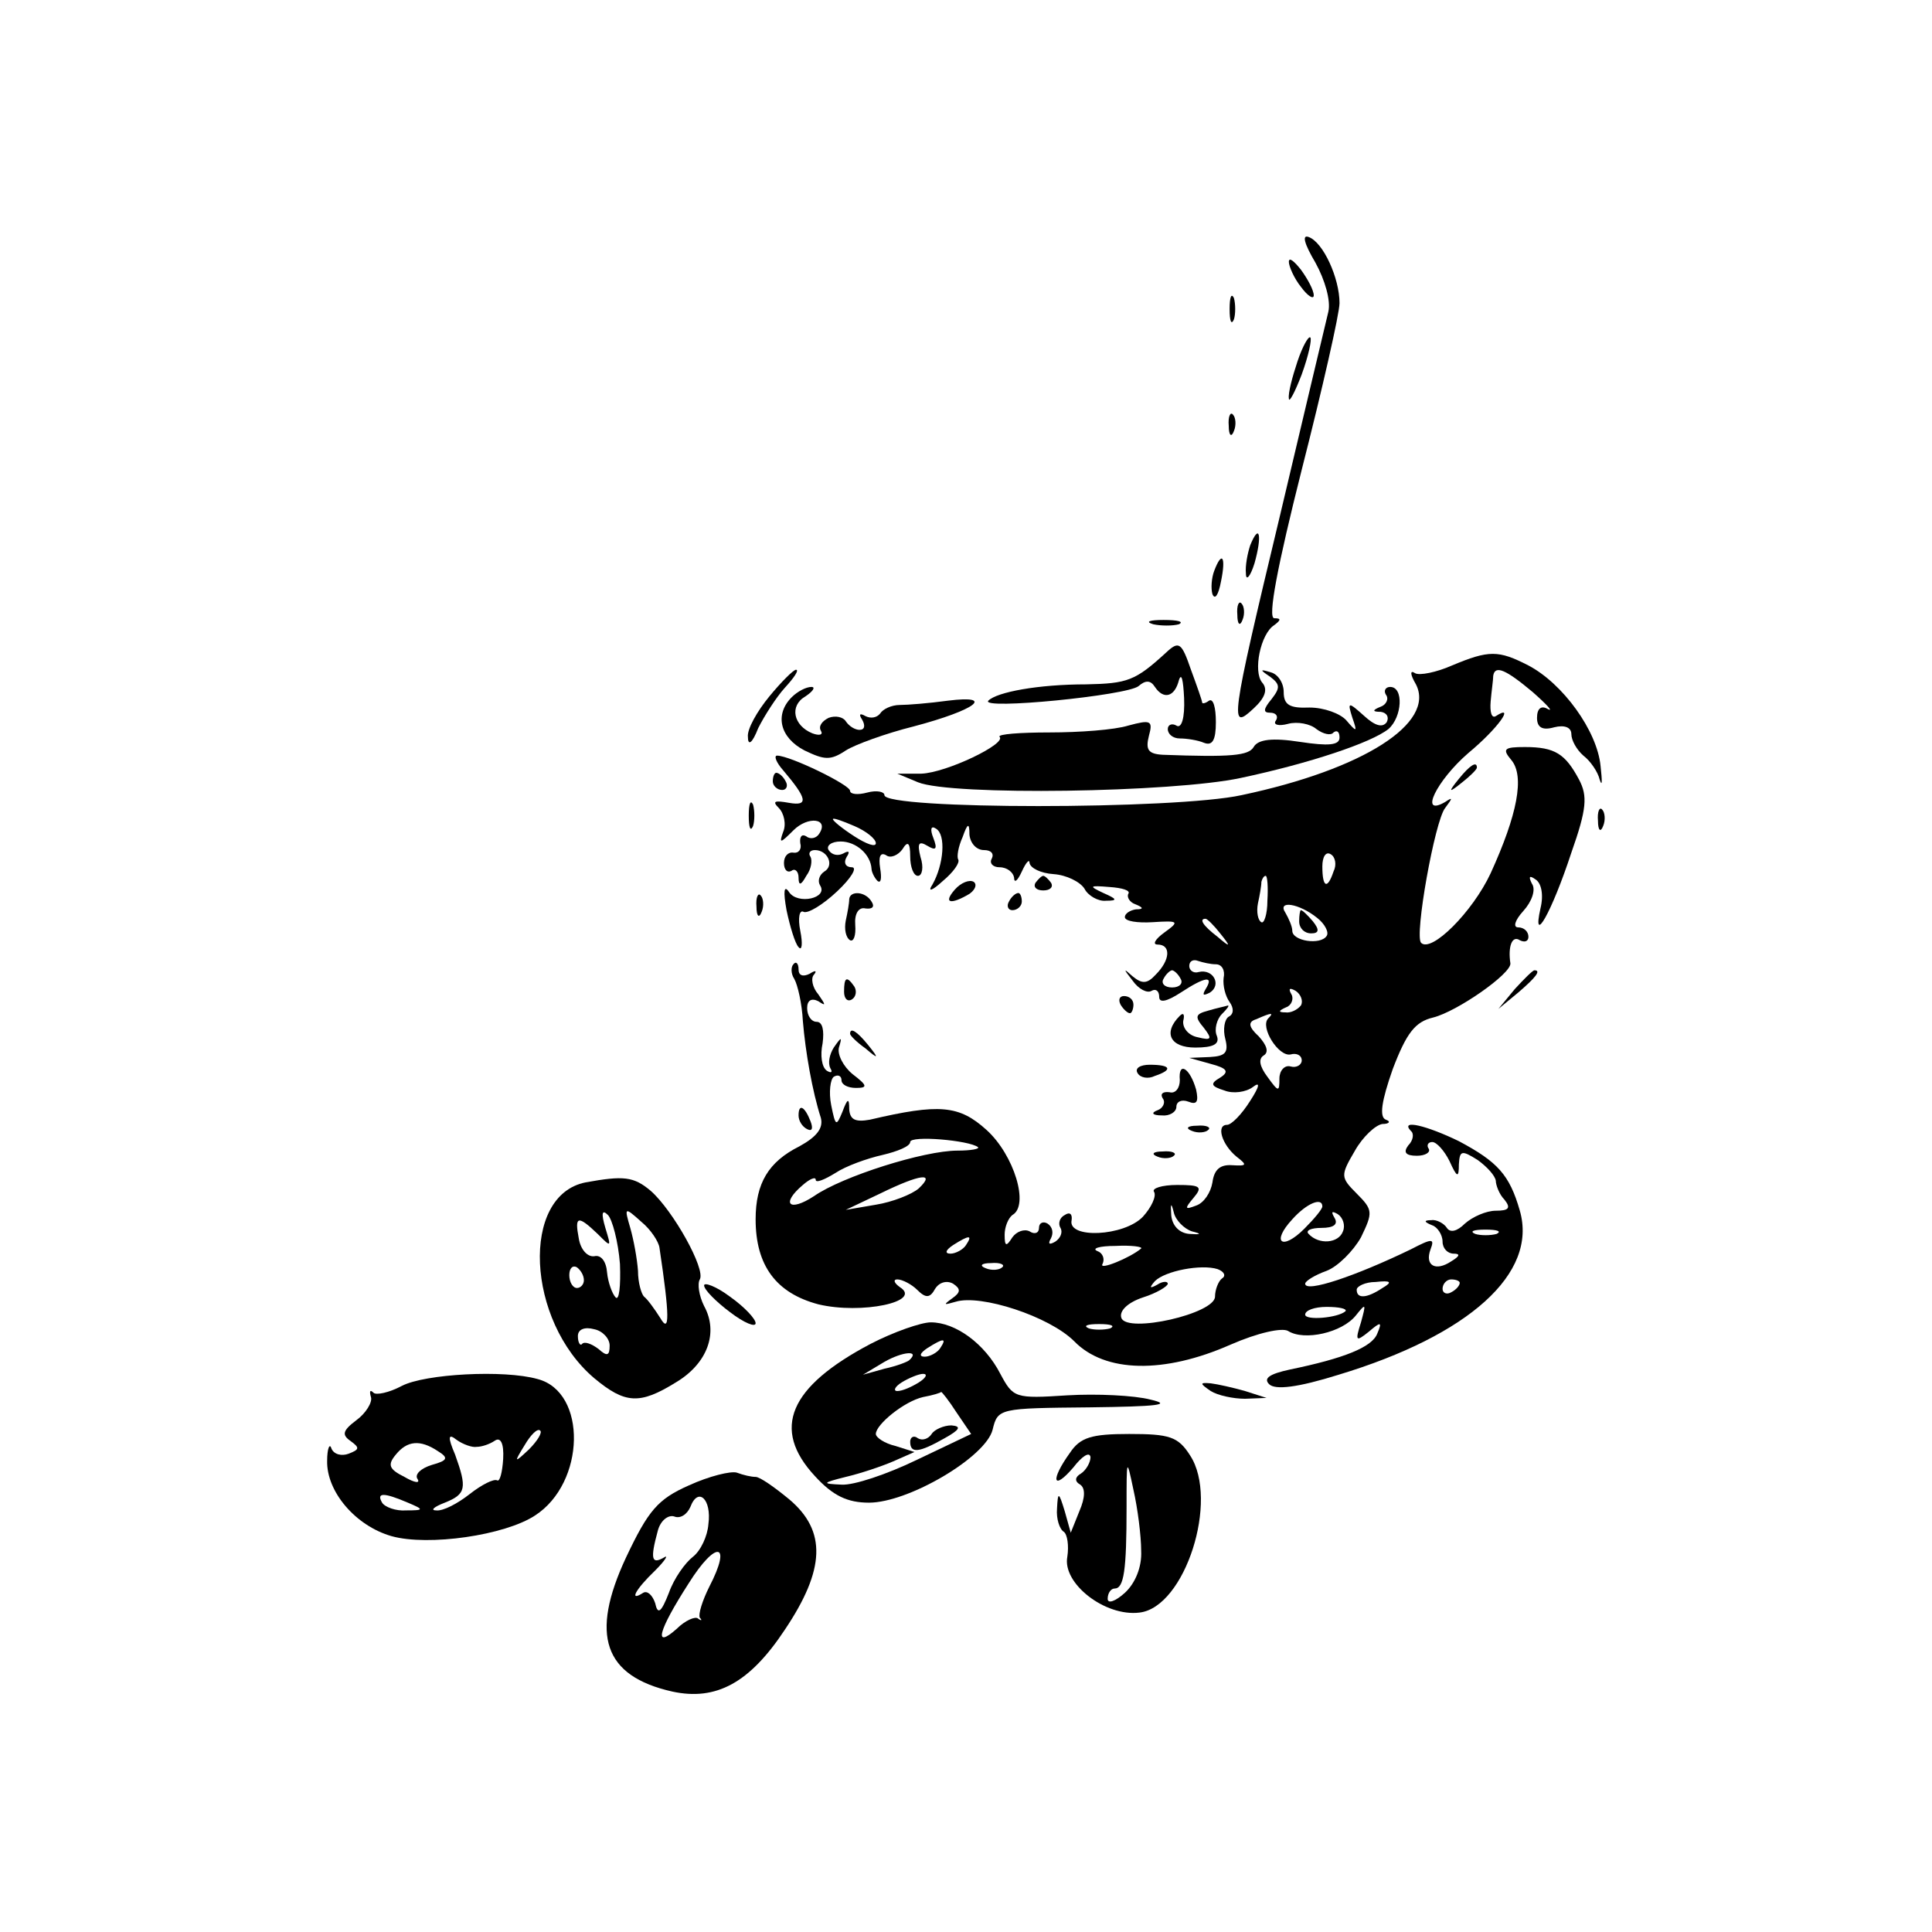
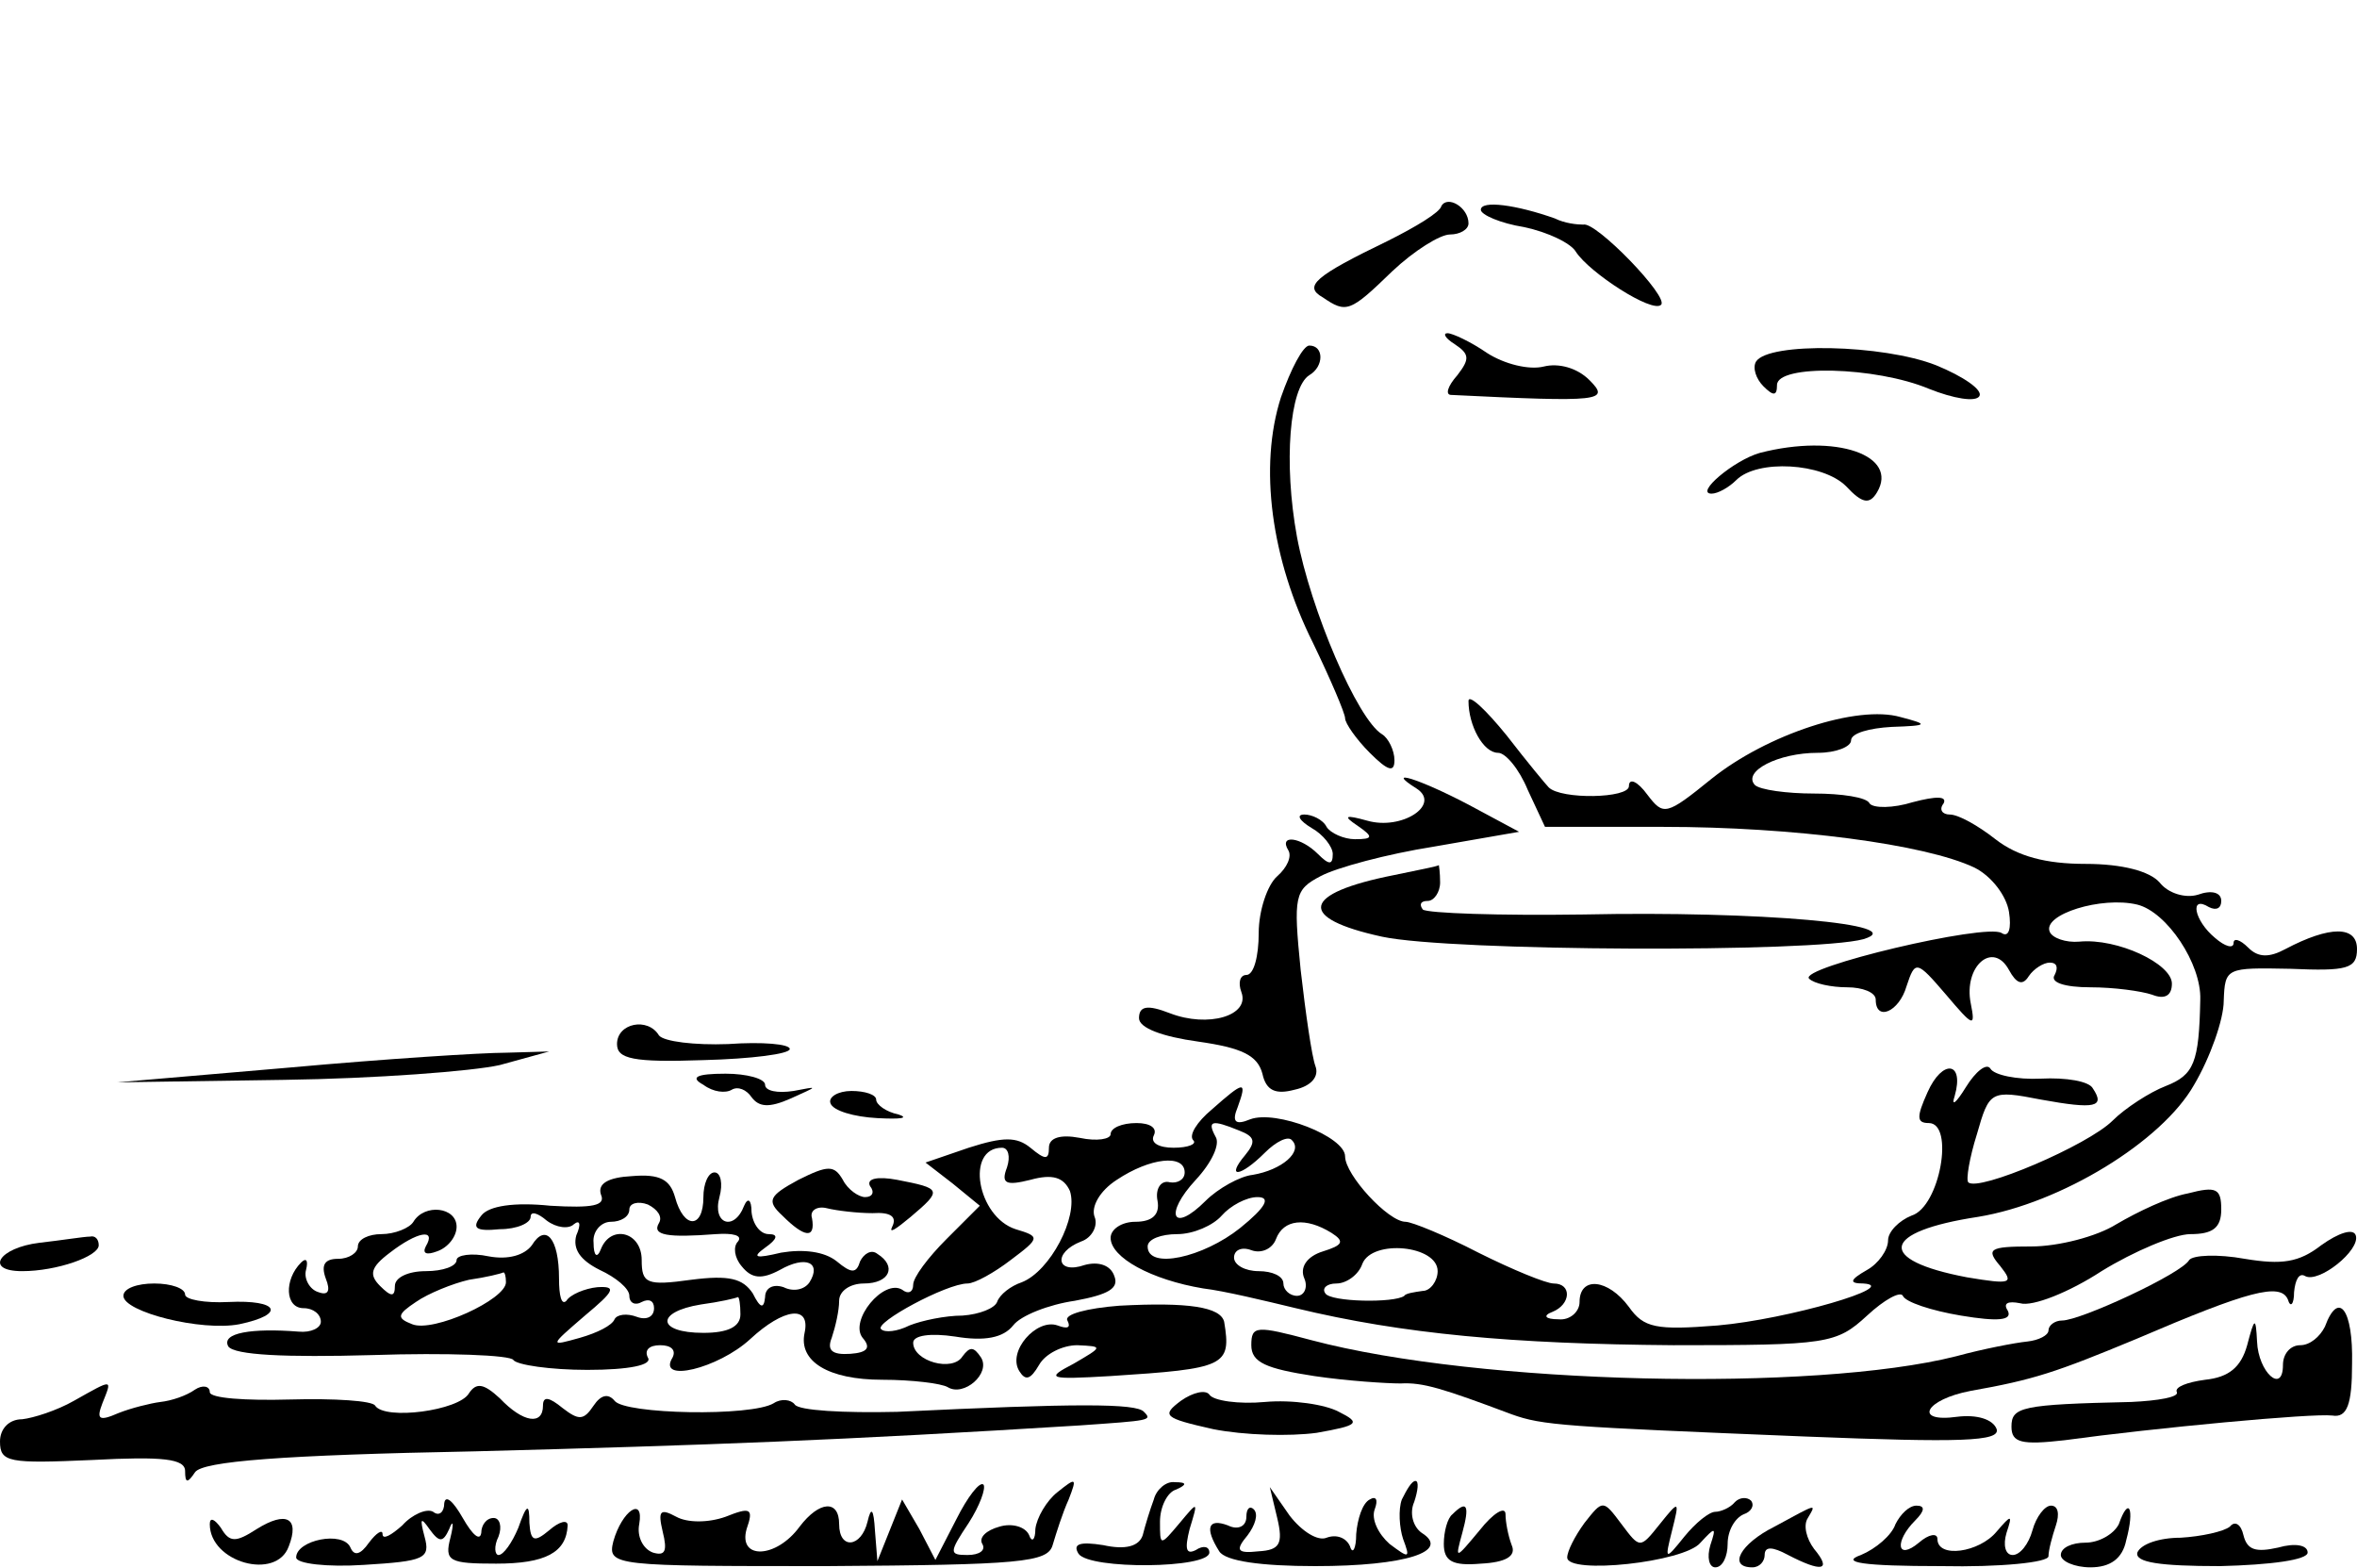
- <svg xmlns="http://www.w3.org/2000/svg" version="1.0" width="225pt" height="225pt" viewBox="0 0 225 225" preserveAspectRatio="xMidYMid meet">
-   <g transform="translate(0,225) scale(0.1,-0.1)" fill="#000000" stroke="none">
-     <path d="M1532 1944 c11 -20 18 -44 15 -57 -3 -12 -28 -118 -56 -236 -59 -246 -59 -252 -31 -226 13 12 17 22 10 30 -11 13 -2 57 14 67 8 6 8 8 0 8 -8 0 4 62 32 173 24 94 44 182 44 194 0 29 -19 71 -36 77 -8 3 -5 -8 8 -30z" />
-     <path d="M1501 1945 c0 -5 6 -19 14 -29 8 -11 15 -15 15 -10 0 6 -7 19 -15 30 -8 10 -14 15 -14 9z" />
-     <path d="M1432 1890 c0 -14 2 -19 5 -12 2 6 2 18 0 25 -3 6 -5 1 -5 -13z" />
-     <path d="M1511 1829 c-6 -18 -11 -37 -10 -43 0 -6 7 7 15 28 8 22 12 41 10 43 -2 2 -9 -10 -15 -28z" />
-     <path d="M1431 1754 c0 -11 3 -14 6 -6 3 7 2 16 -1 19 -3 4 -6 -2 -5 -13z" />
-     <path d="M1456 1615 c-3 -9 -6 -24 -5 -33 0 -9 5 -4 10 12 9 32 6 48 -5 21z" />
-     <path d="M1414 1585 c-3 -8 -4 -20 -2 -27 3 -7 7 -1 10 15 6 29 1 36 -8 12z" />
-     <path d="M1441 1534 c0 -11 3 -14 6 -6 3 7 2 16 -1 19 -3 4 -6 -2 -5 -13z" />
-     <path d="M1343 1523 c9 -2 23 -2 30 0 6 3 -1 5 -18 5 -16 0 -22 -2 -12 -5z" />
-     <path d="M1358 1490 c-36 -33 -45 -36 -93 -37 -56 0 -104 -9 -114 -19 -10 -11 162 6 175 17 8 7 14 7 19 -1 10 -15 23 -12 28 8 3 9 5 0 6 -21 1 -23 -3 -36 -9 -32 -5 3 -10 1 -10 -4 0 -6 6 -11 14 -11 8 0 21 -2 28 -5 10 -4 14 3 14 24 0 17 -3 28 -8 25 -4 -3 -8 -4 -8 -2 0 2 -6 19 -13 38 -11 32 -14 34 -29 20z" />
-     <path d="M1691 1475 c-18 -8 -38 -12 -43 -9 -6 4 -6 -1 1 -13 23 -45 -61 -99 -203 -129 -77 -17 -416 -17 -416 0 0 4 -9 6 -20 3 -11 -3 -20 -2 -20 2 0 7 -70 41 -85 41 -4 0 -1 -8 7 -17 28 -33 30 -42 7 -38 -17 3 -20 2 -12 -6 6 -6 9 -19 5 -28 -5 -14 -3 -13 12 2 17 17 42 14 30 -4 -3 -5 -10 -7 -15 -3 -5 3 -8 0 -7 -8 2 -7 -2 -12 -8 -11 -6 1 -11 -4 -11 -12 0 -8 4 -12 9 -9 4 3 8 -1 8 -8 0 -10 3 -9 9 2 6 8 7 18 5 22 -3 4 -1 8 5 8 15 0 23 -18 11 -25 -6 -4 -8 -11 -5 -16 10 -15 -26 -23 -36 -8 -6 9 -7 1 -3 -21 4 -19 10 -39 14 -43 4 -5 5 4 2 19 -3 15 -1 25 4 22 5 -2 22 8 39 24 16 15 24 28 17 28 -7 0 -10 5 -6 12 4 6 3 8 -4 4 -6 -3 -13 -2 -17 4 -3 5 3 10 14 10 18 0 35 -15 36 -32 0 -3 3 -10 7 -14 4 -3 5 3 3 15 -2 13 0 19 7 15 5 -4 14 0 19 7 6 10 9 8 9 -8 0 -13 4 -23 9 -23 5 0 7 10 3 22 -4 16 -2 19 8 13 10 -6 12 -4 7 9 -4 10 -3 15 3 11 12 -7 9 -42 -4 -65 -6 -9 -1 -8 12 4 12 10 20 21 18 25 -2 3 0 15 5 26 6 17 8 17 8 3 1 -10 8 -18 17 -18 8 0 12 -4 9 -10 -3 -5 1 -10 9 -10 9 0 16 -6 17 -12 0 -7 4 -4 9 7 5 11 9 15 9 10 1 -6 13 -12 28 -13 15 -1 31 -9 36 -17 4 -8 16 -15 25 -14 14 0 13 2 -3 9 -17 8 -17 9 7 7 15 -1 25 -4 22 -8 -2 -4 2 -10 8 -12 10 -4 10 -6 1 -6 -7 -1 -13 -5 -13 -9 0 -5 15 -7 32 -6 31 2 32 1 14 -12 -11 -8 -14 -14 -8 -14 16 0 15 -18 -2 -35 -10 -11 -16 -11 -27 -2 -11 10 -11 9 0 -5 7 -10 17 -15 22 -12 5 3 9 0 9 -7 0 -7 8 -6 25 5 29 19 39 20 29 4 -4 -7 -3 -8 5 -4 14 9 4 28 -13 24 -6 -2 -11 2 -11 7 0 6 5 8 10 6 6 -2 15 -4 21 -4 7 0 11 -7 9 -16 -1 -9 2 -21 7 -28 5 -7 5 -14 -1 -17 -5 -3 -7 -15 -4 -26 4 -16 0 -20 -18 -21 l-24 -1 25 -7 c19 -5 22 -9 11 -16 -12 -7 -11 -10 5 -15 10 -4 25 -2 33 4 9 7 8 1 -3 -16 -10 -16 -22 -28 -27 -28 -13 0 -6 -23 11 -37 13 -10 12 -11 -5 -10 -14 1 -21 -5 -23 -20 -2 -12 -10 -24 -19 -27 -13 -5 -14 -4 -3 9 11 13 8 15 -19 15 -18 0 -30 -4 -27 -8 3 -5 -3 -18 -13 -29 -22 -23 -88 -26 -83 -4 1 7 -2 10 -8 6 -6 -3 -8 -10 -5 -15 3 -5 0 -12 -6 -16 -7 -4 -9 -3 -5 4 3 6 2 13 -4 17 -5 3 -10 1 -10 -5 0 -6 -5 -8 -11 -4 -6 3 -15 0 -20 -7 -7 -11 -9 -11 -9 3 0 9 4 19 9 23 20 11 2 70 -30 99 -32 29 -55 31 -136 12 -17 -3 -23 0 -24 12 0 14 -2 13 -8 -3 -7 -17 -8 -17 -13 8 -3 15 -1 30 3 33 5 3 9 1 9 -4 0 -5 7 -9 17 -9 14 0 13 3 -4 16 -11 9 -18 23 -16 31 4 13 3 13 -6 0 -5 -8 -7 -18 -4 -24 3 -5 1 -6 -4 -3 -6 4 -8 18 -5 32 2 15 0 25 -7 25 -6 0 -11 7 -11 16 0 9 5 12 13 8 9 -6 9 -5 0 8 -7 8 -9 19 -5 23 4 5 1 5 -5 1 -8 -4 -13 -2 -13 5 0 7 -3 10 -6 6 -3 -3 -3 -11 1 -17 4 -7 9 -29 10 -49 3 -36 11 -82 21 -113 3 -12 -5 -22 -25 -33 -36 -18 -51 -43 -51 -85 0 -54 24 -86 73 -99 50 -12 122 3 95 20 -7 5 -8 9 -3 9 6 0 17 -6 23 -12 10 -10 15 -10 21 1 5 8 14 10 21 6 9 -6 9 -10 -1 -17 -11 -8 -10 -8 4 -4 29 9 109 -17 138 -46 36 -37 105 -38 182 -4 32 14 60 20 67 16 19 -12 63 -2 79 18 12 15 12 14 6 -8 -7 -22 -6 -23 9 -11 14 12 16 12 10 -2 -6 -16 -39 -29 -102 -42 -23 -5 -31 -10 -24 -17 7 -7 33 -4 81 11 152 46 232 118 211 191 -12 42 -26 57 -71 81 -37 18 -69 26 -56 12 4 -3 3 -11 -3 -17 -6 -8 -3 -12 10 -12 10 0 16 4 14 8 -3 4 -1 8 4 8 5 0 14 -10 20 -22 9 -20 11 -20 11 -4 1 16 3 17 22 5 11 -8 20 -18 21 -24 0 -5 4 -16 10 -22 8 -10 5 -13 -10 -13 -11 0 -27 -7 -36 -15 -9 -9 -17 -11 -21 -5 -3 5 -12 10 -18 9 -9 0 -9 -2 1 -6 6 -2 12 -11 12 -19 0 -8 6 -14 13 -14 8 0 7 -3 -3 -9 -18 -12 -31 -5 -24 14 5 13 2 13 -23 0 -64 -31 -123 -51 -123 -40 0 3 11 10 25 15 13 5 31 23 40 39 14 29 14 32 -5 51 -19 19 -19 21 -2 50 9 16 24 30 32 31 8 0 10 3 4 5 -8 3 -5 22 8 59 16 42 26 55 47 60 28 7 91 51 90 63 -3 20 2 33 11 27 6 -3 10 -1 10 4 0 6 -5 11 -12 11 -6 0 -4 8 6 19 10 11 15 25 10 32 -4 8 -3 10 4 5 7 -4 10 -18 6 -34 -10 -45 13 -5 36 65 18 51 19 66 9 85 -16 30 -28 38 -63 38 -24 0 -27 -2 -16 -15 16 -19 7 -64 -24 -132 -21 -45 -69 -93 -81 -81 -8 8 16 142 28 157 9 12 9 13 0 7 -31 -18 -10 25 27 57 35 29 55 58 32 43 -5 -3 -7 5 -6 17 1 12 3 25 3 30 2 13 15 7 46 -19 17 -15 24 -23 18 -20 -8 5 -13 1 -13 -10 0 -11 6 -15 20 -11 12 3 20 0 20 -8 0 -7 6 -18 14 -25 8 -6 17 -19 19 -28 3 -9 3 -2 1 16 -4 41 -44 96 -84 117 -35 18 -46 18 -89 0z m-671 -207 c0 -5 -11 -1 -25 8 -14 9 -25 18 -25 20 0 2 11 -2 25 -8 14 -6 25 -15 25 -20z m533 -33 c-7 -21 -13 -19 -13 6 0 11 4 18 10 14 5 -3 7 -12 3 -20z m-77 -34 c0 -16 -4 -27 -7 -25 -4 2 -6 12 -4 22 2 9 4 20 4 25 1 4 3 7 5 7 2 0 3 -13 2 -29z m58 -20 c9 -7 14 -17 11 -21 -7 -11 -40 -6 -40 6 0 5 -4 14 -8 21 -10 15 16 11 37 -6z m-113 -18 c13 -16 12 -17 -3 -4 -17 13 -22 21 -14 21 2 0 10 -8 17 -17z m-46 -53 c3 -5 -1 -10 -10 -10 -9 0 -13 5 -10 10 3 6 8 10 10 10 2 0 7 -4 10 -10z m140 -31 c-4 -5 -12 -9 -18 -8 -9 0 -8 2 1 6 6 2 9 10 6 15 -4 7 -2 8 5 4 6 -4 9 -12 6 -17z m-38 -15 c-10 -10 12 -45 26 -42 7 2 13 -1 13 -7 0 -5 -6 -9 -13 -7 -7 2 -13 -5 -13 -14 0 -16 -1 -16 -14 2 -9 12 -11 21 -4 25 6 4 3 12 -6 22 -12 11 -13 17 -3 20 18 8 21 8 14 1z m-338 -150 c2 -2 -8 -4 -24 -4 -39 0 -134 -30 -167 -53 -29 -19 -39 -9 -13 13 8 7 15 10 15 6 0 -4 10 0 23 8 12 8 37 17 55 21 17 4 32 10 32 15 0 8 69 2 79 -6z m-69 -48 c-8 -7 -31 -16 -50 -19 l-35 -6 40 19 c47 23 65 25 45 6z m318 -50 c12 -3 11 -4 -3 -3 -12 1 -20 10 -21 22 -1 14 0 15 3 3 2 -9 12 -19 21 -22z m152 29 c0 -3 -9 -14 -21 -26 -26 -26 -39 -16 -14 11 17 19 35 26 35 15z m24 -29 c-5 -14 -28 -16 -40 -3 -4 4 3 7 15 7 14 0 20 4 15 12 -4 7 -3 8 4 4 6 -4 9 -13 6 -20z m179 -3 c-7 -2 -19 -2 -25 0 -7 3 -2 5 12 5 14 0 19 -2 13 -5z m-618 -13 c-3 -5 -12 -10 -18 -10 -7 0 -6 4 3 10 19 12 23 12 15 0z m204 -4 c-13 -11 -50 -26 -45 -18 3 6 0 13 -6 15 -7 3 2 6 21 6 19 1 32 -1 30 -3z m-162 -22 c-3 -3 -12 -4 -19 -1 -8 3 -5 6 6 6 11 1 17 -2 13 -5z m256 -13 c-4 -3 -8 -13 -8 -21 0 -20 -102 -43 -109 -25 -3 8 7 18 25 24 16 5 29 13 29 16 0 3 -6 3 -12 -1 -9 -5 -10 -4 -3 4 12 12 54 20 73 14 8 -3 10 -8 5 -11z m187 -11 c-18 -12 -30 -13 -30 -2 0 4 10 9 22 9 18 2 20 0 8 -7z m90 6 c0 -3 -4 -8 -10 -11 -5 -3 -10 -1 -10 4 0 6 5 11 10 11 6 0 10 -2 10 -4z m-133 -33 c-9 -8 -47 -11 -47 -4 0 5 11 9 25 9 14 0 24 -2 22 -5z m-274 -20 c-7 -2 -19 -2 -25 0 -7 3 -2 5 12 5 14 0 19 -2 13 -5z" />
-     <path d="M1513 1177 c0 -8 6 -14 14 -14 9 0 10 4 2 14 -6 7 -12 13 -14 13 -1 0 -2 -6 -2 -13z" />
-     <path d="M896 1439 c-14 -17 -26 -38 -25 -47 0 -11 5 -8 12 10 7 14 21 36 31 47 11 12 17 21 13 21 -3 0 -17 -14 -31 -31z" />
-     <path d="M1479 1462 c12 -9 12 -13 2 -26 -10 -12 -10 -16 -2 -16 7 0 10 -4 7 -9 -4 -5 3 -7 14 -4 11 3 26 0 33 -6 8 -6 17 -8 20 -4 4 3 7 1 7 -6 0 -9 -13 -10 -46 -5 -32 5 -49 3 -54 -6 -6 -10 -26 -12 -106 -9 -17 1 -20 6 -16 22 5 18 2 19 -24 12 -16 -5 -57 -8 -92 -8 -34 0 -60 -2 -58 -5 9 -8 -62 -42 -91 -43 l-28 0 24 -10 c39 -16 297 -12 376 5 80 17 152 41 172 57 16 14 18 49 2 49 -5 0 -8 -4 -5 -9 4 -5 0 -12 -6 -14 -10 -4 -10 -6 0 -6 7 -1 10 -6 7 -12 -5 -7 -14 -4 -26 7 -19 17 -20 17 -14 -2 6 -17 5 -17 -7 -3 -7 8 -26 15 -43 15 -23 -1 -30 3 -30 18 0 11 -7 21 -15 23 -13 4 -13 3 -1 -5z" />
-     <path d="M922 1438 c-20 -20 -14 -47 15 -62 23 -11 30 -12 48 0 11 7 47 20 79 28 72 19 96 37 40 30 -22 -3 -47 -5 -56 -5 -10 0 -20 -5 -23 -10 -4 -5 -11 -6 -17 -3 -7 4 -8 2 -4 -4 4 -7 3 -12 -3 -12 -5 0 -12 4 -16 10 -3 5 -12 7 -20 4 -8 -4 -12 -10 -9 -15 3 -5 -2 -6 -10 -3 -22 9 -27 32 -8 43 9 6 12 11 7 11 -6 0 -16 -5 -23 -12z" />
-     <path d="M1699 1343 c-13 -16 -12 -17 4 -4 9 7 17 15 17 17 0 8 -8 3 -21 -13z" />
-     <path d="M900 1340 c0 -5 5 -10 11 -10 5 0 7 5 4 10 -3 6 -8 10 -11 10 -2 0 -4 -4 -4 -10z" />
-     <path d="M872 1300 c0 -14 2 -19 5 -12 2 6 2 18 0 25 -3 6 -5 1 -5 -13z" />
-     <path d="M1861 1294 c0 -11 3 -14 6 -6 3 7 2 16 -1 19 -3 4 -6 -2 -5 -13z" />
-     <path d="M1112 1214 c-14 -16 -5 -18 17 -5 7 5 9 11 5 14 -5 3 -15 -1 -22 -9z" />
-     <path d="M1206 1222 c-3 -5 1 -9 9 -9 8 0 12 4 9 9 -3 4 -7 8 -9 8 -2 0 -6 -4 -9 -8z" />
-     <path d="M881 1194 c0 -11 3 -14 6 -6 3 7 2 16 -1 19 -3 4 -6 -2 -5 -13z" />
-     <path d="M989 1203 c0 -5 -2 -16 -4 -25 -2 -10 0 -20 5 -23 4 -2 7 5 6 18 -1 13 4 21 12 19 8 -1 11 2 7 8 -7 12 -25 13 -26 3z" />
-     <path d="M1175 1200 c-3 -5 -1 -10 4 -10 6 0 11 5 11 10 0 6 -2 10 -4 10 -3 0 -8 -4 -11 -10z" />
-     <path d="M1764 1098 l-19 -23 23 19 c21 18 27 26 19 26 -2 0 -12 -10 -23 -22z" />
-     <path d="M983 1095 c0 -8 4 -12 9 -9 5 3 6 10 3 15 -9 13 -12 11 -12 -6z" />
-     <path d="M1305 1080 c3 -5 8 -10 11 -10 2 0 4 5 4 10 0 6 -5 10 -11 10 -5 0 -7 -4 -4 -10z" />
-     <path d="M1407 1073 c-15 -4 -16 -7 -5 -20 10 -13 9 -15 -7 -11 -11 2 -18 11 -17 19 2 8 0 10 -4 6 -20 -20 -11 -37 18 -37 21 0 29 4 25 14 -3 7 0 19 6 25 6 6 9 10 7 10 -3 -1 -13 -3 -23 -6z" />
-     <path d="M990 1046 c0 -2 8 -10 18 -17 15 -13 16 -12 3 4 -13 16 -21 21 -21 13z" />
-     <path d="M1325 1000 c3 -5 12 -7 20 -3 21 7 19 13 -6 13 -11 0 -18 -4 -14 -10z" />
-     <path d="M1374 992 c0 -9 -5 -16 -12 -14 -8 1 -11 -2 -8 -7 4 -5 0 -12 -6 -14 -8 -3 -6 -6 5 -6 9 -1 17 4 17 10 0 6 6 9 14 6 10 -4 12 0 9 14 -7 25 -21 34 -19 11z" />
-     <path d="M930 951 c0 -6 4 -13 10 -16 6 -3 7 1 4 9 -7 18 -14 21 -14 7z" />
-     <path d="M1388 933 c7 -3 16 -2 19 1 4 3 -2 6 -13 5 -11 0 -14 -3 -6 -6z" />
-     <path d="M1348 903 c7 -3 16 -2 19 1 4 3 -2 6 -13 5 -11 0 -14 -3 -6 -6z" />
-     <path d="M682 873 c-76 -15 -69 -161 10 -228 36 -30 53 -31 95 -5 37 22 50 58 33 89 -6 12 -8 26 -5 31 7 12 -31 80 -57 103 -20 17 -32 18 -76 10z m40 -95 c1 -26 -1 -43 -5 -39 -4 4 -9 18 -10 29 -1 13 -7 21 -15 19 -8 -1 -16 8 -18 21 -5 26 -1 27 22 5 16 -16 16 -16 9 7 -5 17 -4 22 3 15 5 -5 12 -31 14 -57z m46 19 c12 -80 12 -101 1 -82 -7 11 -15 22 -19 25 -3 3 -7 16 -7 30 -1 14 -5 36 -9 50 -7 24 -7 25 13 7 11 -9 20 -23 21 -30z m-88 -38 c0 -5 -4 -9 -8 -9 -5 0 -9 7 -9 15 0 8 4 12 9 9 4 -3 8 -9 8 -15z m30 -76 c0 -12 -3 -13 -13 -4 -8 6 -16 9 -19 6 -2 -3 -5 1 -5 9 0 8 8 11 19 8 10 -2 18 -11 18 -19z" />
-     <path d="M820 753 c0 -5 14 -19 30 -31 17 -13 30 -18 30 -13 0 5 -13 19 -30 31 -16 12 -30 17 -30 13z" />
-     <path d="M1014 685 c-95 -50 -116 -99 -65 -154 21 -23 38 -31 63 -31 46 0 136 53 144 85 6 25 8 25 113 26 79 1 97 3 71 9 -19 5 -63 7 -97 5 -61 -4 -63 -3 -78 25 -18 35 -52 60 -81 60 -11 0 -43 -11 -70 -25z m81 -5 c-3 -5 -12 -10 -18 -10 -7 0 -6 4 3 10 19 12 23 12 15 0z m-36 -14 c-2 -2 -15 -7 -29 -10 l-25 -7 25 15 c21 12 42 14 29 2z m11 -26 c-8 -5 -19 -10 -25 -10 -5 0 -3 5 5 10 8 5 20 10 25 10 6 0 3 -5 -5 -10z m44 -35 l17 -25 -63 -30 c-35 -17 -74 -30 -88 -29 -23 1 -23 2 5 9 17 4 41 12 55 18 l25 11 -22 7 c-13 3 -23 10 -23 14 0 11 33 38 55 43 11 2 21 5 21 6 1 0 9 -10 18 -24z" />
-     <path d="M1085 580 c-4 -6 -11 -8 -16 -5 -5 4 -9 1 -9 -4 0 -14 10 -13 40 4 18 10 20 14 8 15 -9 0 -20 -5 -23 -10z" />
-     <path d="M468 636 c-15 -8 -30 -11 -33 -8 -4 4 -5 2 -3 -5 2 -6 -6 -19 -17 -27 -16 -12 -17 -17 -7 -24 11 -8 11 -10 -2 -15 -8 -3 -17 -1 -20 6 -2 7 -5 0 -5 -14 -1 -36 33 -76 75 -88 43 -12 132 1 167 24 59 38 61 144 3 159 -39 11 -131 6 -158 -8z m148 -74 c-17 -16 -18 -16 -5 5 7 12 15 20 18 17 3 -2 -3 -12 -13 -22z m-61 3 c6 0 15 3 21 7 7 5 11 -3 10 -21 -1 -16 -4 -27 -7 -25 -4 2 -18 -5 -32 -16 -14 -11 -31 -20 -39 -19 -7 0 -3 4 10 9 25 10 26 17 12 56 -9 21 -8 25 2 17 7 -5 18 -9 23 -8z m-45 -5 c13 -8 11 -11 -7 -16 -13 -4 -20 -11 -17 -16 4 -6 -3 -5 -15 2 -18 9 -20 14 -10 26 13 16 28 18 49 4z m-35 -60 c19 -8 19 -9 -2 -9 -12 -1 -25 4 -28 9 -7 12 2 12 30 0z" />
-     <path d="M1410 630 c8 -5 26 -9 40 -9 l25 1 -25 8 c-14 4 -32 8 -40 9 -13 1 -13 0 0 -9z" />
-     <path d="M1246 558 c-23 -32 -20 -45 4 -17 10 13 19 19 20 12 0 -6 -5 -15 -11 -19 -7 -4 -8 -9 -1 -13 6 -4 6 -15 -1 -31 l-10 -25 -7 25 c-7 23 -8 23 -9 3 -1 -12 3 -24 8 -27 4 -3 6 -16 4 -29 -6 -31 44 -70 84 -65 53 6 93 131 59 183 -14 22 -24 25 -71 25 -44 0 -57 -4 -69 -22z m83 -114 c1 -19 -7 -38 -19 -49 -11 -10 -20 -13 -20 -7 0 7 4 12 8 12 11 0 14 21 14 95 0 57 0 58 8 20 5 -22 9 -54 9 -71z" />
-     <path d="M802 520 c-36 -16 -47 -29 -73 -84 -42 -90 -26 -138 54 -156 51 -11 90 10 131 72 47 70 49 115 5 152 -17 14 -34 26 -39 26 -5 0 -14 2 -22 5 -7 2 -32 -4 -56 -15z m23 -45 c-1 -14 -9 -31 -18 -38 -9 -7 -22 -25 -28 -42 -9 -23 -13 -26 -16 -12 -3 9 -9 15 -14 12 -17 -11 -9 4 14 26 12 12 16 19 10 15 -14 -8 -16 -2 -7 31 3 12 12 19 19 17 7 -3 15 2 19 11 9 24 25 9 21 -20z m1 -73 c-8 -16 -13 -32 -11 -36 3 -3 2 -4 -2 -1 -3 3 -15 -2 -25 -12 -27 -24 -22 -3 14 53 32 51 51 48 24 -4z" />
+ <svg xmlns="http://www.w3.org/2000/svg" version="1.0" width="191pt" height="127pt" viewBox="0 0 191 127" preserveAspectRatio="xMidYMid meet">
+   <g transform="translate(0,127) scale(0.1,-0.1)" fill="#000000" stroke="none">
+     <path d="M1168 1103 c-1 -5 -21 -17 -43 -28 -60 -29 -69 -37 -53 -46 19 -13 22 -12 56 21 18 17 39 30 47 30 8 0 15 4 15 9 0 13 -17 23 -22 14z" />
+     <path d="M1200 1100 c0 -4 16 -11 35 -14 19 -4 38 -13 42 -20 11 -17 62 -50 69 -43 7 6 -53 68 -63 65 -5 0 -15 1 -23 5 -31 11 -60 15 -60 7z" />
+     <path d="M1179 991 c12 -8 12 -12 2 -25 -8 -9 -10 -16 -5 -16 122 -6 129 -5 112 12 -10 10 -25 14 -37 11 -12 -3 -32 2 -46 11 -13 9 -28 16 -32 16 -4 0 -2 -4 6 -9z" />
+     <path d="M1038 948 c-18 -56 -8 -131 26 -199 14 -29 26 -57 26 -61 0 -4 9 -17 20 -28 15 -15 20 -16 20 -6 0 8 -5 18 -10 21 -20 12 -58 101 -69 160 -11 60 -6 121 10 131 12 7 12 24 0 24 -5 0 -15 -19 -23 -42z" />
+     <path d="M1423 977 c-3 -5 0 -14 6 -20 8 -8 11 -8 11 1 0 17 80 15 123 -3 20 -8 38 -11 41 -6 3 5 -13 16 -35 25 -43 17 -136 19 -146 3z" />
+     <path d="M1426 903 c-21 -6 -53 -33 -39 -33 5 0 14 5 20 11 17 17 70 14 89 -5 13 -14 19 -15 25 -5 18 30 -33 48 -95 32z" />
+     <path d="M1190 702 c0 -20 12 -42 24 -42 6 0 17 -13 24 -30 l14 -30 96 0 c105 0 212 -14 252 -33 14 -7 26 -23 28 -36 2 -13 0 -21 -6 -17 -13 8 -165 -28 -156 -37 4 -4 18 -7 31 -7 12 0 23 -4 23 -10 0 -18 19 -10 25 11 7 21 8 21 32 -7 22 -26 24 -27 20 -7 -6 30 18 51 31 27 6 -11 11 -13 16 -5 4 6 12 11 17 11 6 0 7 -4 4 -10 -4 -6 8 -10 29 -10 19 0 41 -3 50 -6 10 -4 16 -1 16 9 0 16 -44 37 -75 34 -11 -1 -22 3 -24 8 -6 14 42 29 71 22 24 -6 52 -48 51 -77 -1 -51 -5 -61 -28 -70 -13 -5 -33 -18 -43 -28 -20 -20 -109 -58 -117 -50 -2 2 1 20 7 39 10 35 11 36 52 28 44 -8 52 -6 42 9 -3 6 -22 9 -42 8 -20 -1 -38 3 -41 8 -3 5 -12 -2 -20 -15 -8 -13 -12 -16 -9 -7 8 28 -10 30 -22 3 -9 -20 -9 -25 1 -25 21 0 9 -68 -14 -75 -10 -4 -19 -13 -19 -20 0 -8 -8 -19 -17 -24 -14 -8 -15 -11 -3 -11 31 -2 -61 -29 -118 -34 -50 -4 -60 -2 -72 15 -17 23 -40 25 -40 4 0 -8 -8 -15 -17 -14 -11 0 -13 3 -5 6 15 6 16 23 1 23 -6 0 -33 11 -61 25 -27 14 -54 25 -59 25 -14 0 -49 38 -49 53 0 16 -56 38 -77 30 -12 -5 -15 -2 -10 10 8 22 5 21 -21 -2 -12 -10 -19 -21 -15 -25 3 -3 -4 -6 -16 -6 -12 0 -19 4 -16 10 3 6 -3 10 -14 10 -12 0 -21 -4 -21 -9 0 -4 -11 -6 -25 -3 -16 3 -25 0 -25 -8 0 -10 -3 -10 -15 0 -11 9 -22 9 -50 0 l-35 -12 22 -17 22 -18 -27 -27 c-15 -15 -27 -31 -27 -37 0 -6 -4 -8 -9 -4 -15 9 -43 -25 -32 -39 7 -8 4 -12 -10 -13 -15 -1 -19 3 -15 13 3 9 6 22 6 30 0 8 9 14 20 14 21 0 27 14 11 24 -5 4 -11 0 -14 -6 -3 -10 -7 -10 -19 0 -10 8 -27 10 -45 7 -21 -5 -24 -4 -13 4 10 7 11 11 3 11 -7 0 -13 8 -14 18 0 10 -3 12 -6 5 -8 -21 -26 -15 -20 7 3 11 1 20 -4 20 -5 0 -9 -9 -9 -20 0 -26 -16 -26 -23 0 -4 14 -12 19 -35 17 -19 -1 -28 -6 -25 -15 4 -9 -7 -11 -41 -9 -29 3 -50 0 -56 -8 -8 -10 -5 -13 15 -11 14 0 25 5 25 10 0 5 6 3 13 -3 8 -6 18 -7 22 -3 5 4 6 0 2 -9 -3 -11 3 -20 19 -28 13 -6 24 -15 24 -21 0 -6 5 -8 10 -5 6 3 10 1 10 -5 0 -7 -6 -10 -14 -7 -8 3 -16 2 -18 -2 -2 -5 -14 -11 -28 -15 -25 -7 -25 -7 4 18 24 20 26 24 10 23 -10 -1 -22 -6 -25 -11 -4 -4 -6 4 -6 18 0 33 -11 45 -22 27 -6 -8 -19 -12 -35 -9 -14 3 -26 1 -26 -3 0 -5 -11 -9 -25 -9 -14 0 -25 -5 -25 -12 0 -9 -3 -9 -12 0 -9 9 -8 15 8 27 22 17 38 20 29 5 -3 -6 1 -7 9 -4 9 3 16 12 16 20 0 16 -26 19 -35 4 -3 -5 -15 -10 -26 -10 -10 0 -19 -4 -19 -10 0 -5 -7 -10 -16 -10 -11 0 -14 -5 -10 -16 4 -10 2 -14 -6 -11 -7 2 -12 11 -10 18 2 8 0 10 -4 6 -14 -14 -13 -37 2 -37 8 0 14 -5 14 -11 0 -5 -8 -9 -18 -8 -38 3 -63 -1 -57 -12 5 -7 46 -9 117 -7 60 2 112 0 114 -4 3 -4 30 -8 60 -8 34 0 53 4 49 10 -3 6 1 10 10 10 9 0 13 -4 10 -10 -13 -21 37 -9 63 15 27 25 49 28 44 5 -5 -23 19 -38 63 -38 24 0 48 -3 53 -6 13 -8 35 11 27 24 -6 9 -9 9 -15 1 -8 -13 -40 -4 -40 11 0 6 14 8 34 5 24 -4 39 -1 47 9 6 8 29 17 50 20 27 5 36 10 32 20 -3 9 -13 12 -24 9 -23 -8 -26 10 -3 19 9 3 14 13 11 20 -3 8 4 21 18 30 27 18 55 21 55 6 0 -6 -6 -9 -12 -8 -7 2 -12 -5 -10 -15 2 -11 -4 -17 -18 -17 -11 0 -20 -6 -20 -13 0 -16 33 -34 75 -41 17 -2 50 -10 75 -16 87 -21 176 -29 306 -30 125 0 132 1 157 24 14 13 27 20 29 16 2 -5 23 -12 47 -16 30 -5 42 -4 38 4 -4 6 0 8 10 6 10 -3 40 9 66 26 26 16 59 30 72 30 18 0 25 5 25 20 0 17 -4 19 -27 13 -16 -3 -41 -15 -58 -25 -16 -10 -47 -18 -69 -18 -34 0 -37 -2 -25 -16 11 -14 9 -15 -27 -9 -74 14 -70 37 9 49 67 11 149 61 175 107 13 22 24 53 24 68 1 27 2 27 54 26 46 -2 54 0 54 16 0 19 -22 19 -58 0 -13 -7 -22 -7 -30 1 -7 7 -12 8 -12 4 0 -5 -7 -3 -15 4 -17 14 -21 35 -5 25 6 -3 10 -1 10 5 0 7 -8 9 -19 5 -10 -3 -24 1 -31 10 -8 9 -30 15 -60 15 -32 0 -55 6 -73 20 -14 11 -30 20 -37 20 -6 0 -9 4 -5 9 3 6 -6 6 -25 1 -16 -5 -32 -5 -35 -1 -2 5 -23 8 -45 8 -22 0 -44 3 -48 7 -10 11 19 26 51 26 15 0 27 5 27 10 0 6 15 10 33 11 30 1 30 2 7 8 -35 10 -108 -14 -153 -50 -37 -30 -39 -30 -52 -13 -8 11 -15 14 -15 7 0 -10 -55 -11 -65 -1 -2 2 -17 20 -34 42 -17 21 -31 34 -31 28z m-186 -348 c13 -5 14 -9 5 -20 -16 -19 -4 -18 16 2 9 9 19 14 22 10 9 -9 -8 -24 -32 -28 -10 -1 -28 -11 -38 -21 -27 -27 -34 -11 -8 17 13 14 20 29 16 35 -7 13 -3 14 19 5z m-188 -30 c-5 -13 -1 -15 19 -10 18 5 27 2 32 -9 7 -21 -16 -65 -39 -74 -9 -3 -18 -10 -20 -16 -2 -5 -14 -10 -28 -11 -14 0 -33 -4 -43 -8 -10 -5 -20 -6 -23 -3 -6 5 53 37 70 37 6 0 22 9 35 19 24 18 24 19 4 25 -31 10 -41 66 -11 66 5 0 7 -7 4 -16z m-282 -45 c-6 -10 7 -12 46 -9 14 1 22 -1 18 -6 -4 -4 -3 -13 3 -20 8 -10 16 -11 31 -3 21 12 34 6 24 -10 -4 -6 -13 -8 -21 -4 -9 3 -15 -1 -15 -8 -1 -10 -4 -9 -10 3 -8 12 -19 15 -50 11 -36 -5 -40 -3 -40 16 0 23 -25 29 -33 9 -3 -8 -6 -6 -6 5 -1 9 6 17 14 17 8 0 15 4 15 10 0 5 7 7 15 4 8 -4 12 -10 9 -15z m471 -4 c-30 -24 -75 -34 -75 -15 0 6 11 10 24 10 13 0 29 7 36 15 7 8 20 15 29 15 11 0 7 -8 -14 -25z m74 -4 c11 -7 9 -10 -7 -15 -13 -4 -19 -13 -15 -22 3 -7 0 -14 -6 -14 -6 0 -11 5 -11 10 0 6 -9 10 -20 10 -11 0 -20 5 -20 11 0 6 6 9 14 6 8 -3 17 1 20 9 6 16 24 18 45 5z m86 -31 c0 -8 -6 -16 -12 -16 -7 -1 -14 -2 -15 -4 -8 -6 -60 -5 -64 2 -3 4 1 8 9 8 8 0 18 7 21 16 8 20 61 15 61 -6z m-755 -9 c0 -14 -59 -41 -76 -34 -13 5 -12 8 3 18 10 7 30 15 43 18 14 2 26 5 28 6 1 0 2 -3 2 -8z m190 -26 c0 -10 -10 -15 -30 -15 -38 0 -39 17 -2 23 15 2 28 5 30 6 1 0 2 -6 2 -14z" />
+     <path d="M1148 631 c20 -13 -12 -34 -40 -26 -18 5 -20 4 -8 -4 13 -9 13 -11 -2 -11 -9 0 -20 5 -23 10 -3 6 -12 10 -18 10 -7 0 -4 -5 6 -11 9 -5 17 -15 17 -21 0 -9 -3 -9 -12 0 -14 14 -32 16 -24 3 3 -5 -1 -14 -9 -21 -8 -7 -15 -28 -15 -46 0 -19 -4 -34 -10 -34 -5 0 -7 -6 -4 -14 7 -19 -27 -29 -58 -17 -18 7 -25 6 -25 -4 0 -8 19 -15 48 -19 35 -5 48 -11 52 -26 3 -14 11 -17 26 -13 14 3 20 11 17 19 -3 8 -8 43 -12 78 -6 60 -5 65 16 76 13 7 54 18 92 24 l69 12 -41 22 c-40 21 -69 30 -42 13z" />
+     <path d="M1130 561 c-76 -15 -79 -35 -10 -50 56 -12 350 -13 390 -2 40 12 -85 23 -227 20 -68 -1 -126 1 -130 4 -3 4 -2 7 4 7 5 0 10 7 10 15 0 8 -1 14 -1 14 -1 -1 -17 -4 -36 -8z" />
+     <path d="M500 424 c0 -12 13 -15 70 -13 39 1 70 5 70 9 0 4 -22 6 -50 4 -27 -1 -52 2 -56 7 -9 15 -34 10 -34 -7z" />
+     <path d="M235 405 l-140 -12 135 2 c74 1 153 7 175 12 l40 11 -35 -1 c-19 0 -98 -5 -175 -12z" />
+     <path d="M570 391 c8 -6 18 -7 23 -4 5 3 12 0 16 -6 6 -8 14 -9 32 -1 22 10 23 10 2 6 -13 -2 -23 0 -23 5 0 5 -15 9 -32 9 -24 0 -29 -3 -18 -9z" />
+     <path d="M673 376 c2 -6 19 -11 38 -12 19 -1 26 0 17 3 -10 2 -18 8 -18 12 0 4 -9 7 -20 7 -11 0 -19 -5 -17 -10z" />
+     <path d="M647 314 c-24 -13 -26 -17 -13 -29 18 -18 27 -19 24 -2 -2 6 4 10 12 8 8 -2 25 -4 37 -4 15 1 20 -3 16 -11 -3 -6 3 -2 15 8 26 22 25 23 -11 30 -16 3 -25 1 -22 -5 4 -5 2 -9 -4 -9 -5 0 -14 6 -18 14 -7 12 -12 12 -36 0z" />
+     <path d="M1881 261 c-18 -14 -32 -16 -62 -11 -22 4 -42 3 -45 -1 -6 -11 -88 -49 -103 -49 -6 0 -11 -4 -11 -8 0 -4 -8 -8 -17 -9 -10 -1 -36 -6 -58 -12 -115 -29 -386 -23 -522 13 -45 12 -49 12 -49 -4 0 -14 12 -19 51 -25 27 -4 59 -6 70 -6 18 1 34 -4 90 -25 25 -9 42 -10 238 -18 126 -5 158 -4 155 6 -3 8 -16 12 -32 10 -36 -5 -26 14 11 21 51 9 69 15 134 42 91 39 117 46 123 32 2 -7 5 -4 5 6 1 10 4 16 9 13 11 -6 45 21 41 33 -2 6 -14 2 -28 -8z" />
+     <path d="M32 263 c-33 -4 -45 -23 -14 -23 28 0 62 12 62 21 0 5 -3 8 -7 7 -5 0 -23 -3 -41 -5z" />
+     <path d="M100 220 c0 -13 63 -29 94 -23 38 8 32 20 -9 18 -19 -1 -35 2 -35 6 0 5 -11 9 -25 9 -14 0 -25 -4 -25 -10z" />
+     <path d="M907 212 c-26 -2 -45 -7 -42 -12 3 -6 0 -7 -8 -4 -17 6 -41 -21 -31 -37 5 -8 9 -7 16 5 5 9 19 16 31 16 21 -1 21 -1 -3 -15 -23 -12 -21 -13 30 -10 93 6 98 8 92 44 -3 12 -29 16 -85 13z" />
+     <path d="M1884 195 c-4 -8 -12 -15 -20 -15 -8 0 -14 -7 -14 -16 0 -24 -20 -6 -21 19 -1 20 -2 20 -8 -3 -5 -18 -15 -26 -34 -28 -15 -2 -25 -6 -23 -10 2 -4 -15 -7 -37 -8 -89 -2 -97 -4 -97 -20 0 -13 8 -15 43 -11 73 10 201 22 217 20 12 -2 16 9 16 42 1 44 -11 60 -22 30z" />
+     <path d="M60 135 c-14 -8 -33 -14 -42 -15 -11 0 -18 -8 -18 -18 0 -17 7 -18 75 -15 57 3 75 1 75 -9 0 -10 2 -10 8 -1 6 9 71 14 227 17 190 5 297 9 490 21 57 4 59 4 52 11 -6 7 -55 7 -200 0 -43 -1 -80 1 -83 6 -3 4 -11 5 -17 1 -18 -11 -121 -9 -129 2 -5 6 -11 5 -17 -4 -8 -12 -12 -12 -25 -2 -11 9 -16 10 -16 2 0 -16 -16 -14 -35 6 -13 12 -19 13 -25 4 -8 -14 -68 -22 -76 -10 -2 4 -33 6 -69 5 -36 -1 -65 1 -65 6 0 5 -6 6 -12 2 -7 -5 -19 -9 -28 -10 -8 -1 -24 -5 -34 -9 -16 -7 -18 -5 -13 8 8 20 9 20 -23 2z" />
+     <path d="M957 135 c-16 -12 -14 -14 26 -23 25 -5 62 -6 84 -3 34 6 36 8 18 17 -11 6 -38 10 -60 8 -21 -2 -42 1 -45 6 -3 4 -13 2 -23 -5z" />
+     <path d="M775 39 l-17 -33 -13 25 -14 24 -10 -25 -10 -25 -2 25 c-1 17 -3 20 -6 7 -5 -21 -23 -23 -23 -2 0 20 -16 19 -32 -2 -19 -26 -50 -27 -43 -2 6 17 3 18 -17 10 -14 -5 -31 -5 -40 0 -13 7 -15 5 -11 -12 4 -16 2 -20 -8 -17 -8 3 -13 13 -11 23 4 23 -14 11 -21 -14 -5 -20 1 -20 173 -20 157 1 179 3 183 17 3 10 8 26 13 37 7 18 6 18 -9 6 -9 -7 -17 -21 -18 -30 0 -9 -3 -11 -5 -5 -3 7 -14 10 -24 7 -11 -3 -17 -9 -14 -14 3 -5 -2 -9 -12 -9 -15 0 -15 2 1 26 9 14 14 28 12 31 -3 3 -13 -10 -22 -28z" />
+     <path d="M935 55 c-3 -8 -7 -21 -9 -29 -3 -9 -14 -12 -32 -8 -19 3 -25 1 -20 -7 9 -13 106 -12 106 1 0 5 -5 6 -11 2 -8 -4 -9 1 -5 17 7 23 7 23 -8 5 -16 -19 -16 -19 -16 1 0 12 6 24 13 26 9 4 9 6 -1 6 -7 1 -15 -6 -17 -14z" />
+     <path d="M1136 55 c-3 -8 -2 -23 1 -32 6 -16 5 -16 -11 -4 -9 8 -15 20 -12 28 3 8 1 11 -4 8 -6 -3 -10 -16 -11 -28 0 -12 -3 -17 -5 -10 -3 7 -11 10 -19 7 -7 -3 -20 5 -30 18 l-16 23 6 -25 c5 -21 2 -26 -15 -27 -18 -2 -19 1 -9 13 6 8 9 17 5 21 -3 3 -6 1 -6 -6 0 -8 -7 -11 -15 -7 -16 6 -19 -2 -7 -21 5 -8 34 -12 78 -12 73 0 110 12 86 27 -7 5 -10 16 -6 25 3 9 4 17 1 17 -3 0 -7 -7 -11 -15z" />
+     <path d="M360 52 c0 -7 -4 -11 -9 -7 -5 3 -17 -2 -25 -11 -9 -8 -16 -12 -16 -7 0 4 -5 1 -11 -7 -7 -10 -12 -11 -15 -4 -6 14 -44 6 -44 -8 0 -5 25 -8 55 -6 49 3 54 5 49 23 -4 15 -3 16 4 6 8 -11 11 -11 16 0 3 8 4 5 1 -7 -5 -19 -1 -21 37 -21 40 0 57 9 58 31 0 5 -7 3 -15 -4 -12 -10 -15 -9 -16 6 0 16 -2 16 -9 -4 -5 -12 -12 -22 -16 -22 -3 0 -4 7 0 15 3 8 1 15 -4 15 -6 0 -10 -6 -10 -12 -1 -7 -7 -2 -15 12 -8 14 -14 19 -15 12z" />
+     <path d="M1406 53 c-4 -5 -12 -8 -16 -8 -5 0 -16 -9 -25 -20 -16 -20 -16 -19 -10 5 6 24 6 25 -10 5 -16 -20 -16 -20 -31 0 -15 20 -15 20 -30 1 -8 -11 -14 -23 -14 -28 0 -14 95 -4 108 12 12 13 13 13 8 -2 -3 -10 -1 -18 4 -18 6 0 10 9 10 19 0 11 6 21 13 24 6 2 9 7 6 11 -3 3 -9 3 -13 -1z" />
+     <path d="M1177 43 c-4 -3 -7 -14 -7 -24 0 -14 7 -18 30 -16 20 1 29 6 25 15 -3 8 -5 19 -5 25 0 7 -10 1 -21 -13 -20 -24 -20 -24 -14 -2 6 22 4 27 -8 15z" />
+     <path d="M1438 33 c-28 -14 -38 -33 -18 -33 6 0 10 5 10 10 0 7 6 7 19 0 27 -14 36 -13 21 5 -6 8 -9 19 -5 25 7 12 8 12 -27 -7z" />
+     <path d="M1536 35 c-3 -9 -16 -20 -28 -25 -17 -6 1 -9 65 -9 48 -1 87 3 87 8 0 5 3 16 6 25 3 9 2 16 -4 16 -5 0 -12 -9 -15 -20 -3 -11 -10 -20 -16 -20 -6 0 -8 8 -5 18 5 15 4 15 -8 1 -14 -17 -48 -22 -48 -6 0 5 -7 4 -15 -3 -18 -15 -20 1 -3 18 8 8 8 12 1 12 -6 0 -13 -7 -17 -15z" />
+     <path d="M1717 35 c-4 -8 -16 -15 -27 -15 -11 0 -20 -4 -20 -10 0 -5 11 -10 24 -10 16 0 26 7 29 22 7 26 2 36 -6 13z" />
+     <path d="M170 35 c0 -31 54 -46 64 -18 9 23 -2 29 -26 14 -17 -11 -22 -11 -29 1 -5 7 -9 9 -9 3z" />
+     <path d="M1807 33 c-5 -4 -23 -8 -40 -9 -17 0 -32 -5 -35 -12 -2 -8 18 -11 67 -11 41 1 71 5 71 11 0 6 -10 8 -24 4 -18 -4 -25 -2 -28 10 -2 9 -7 12 -11 7z" />
  </g>
</svg>
